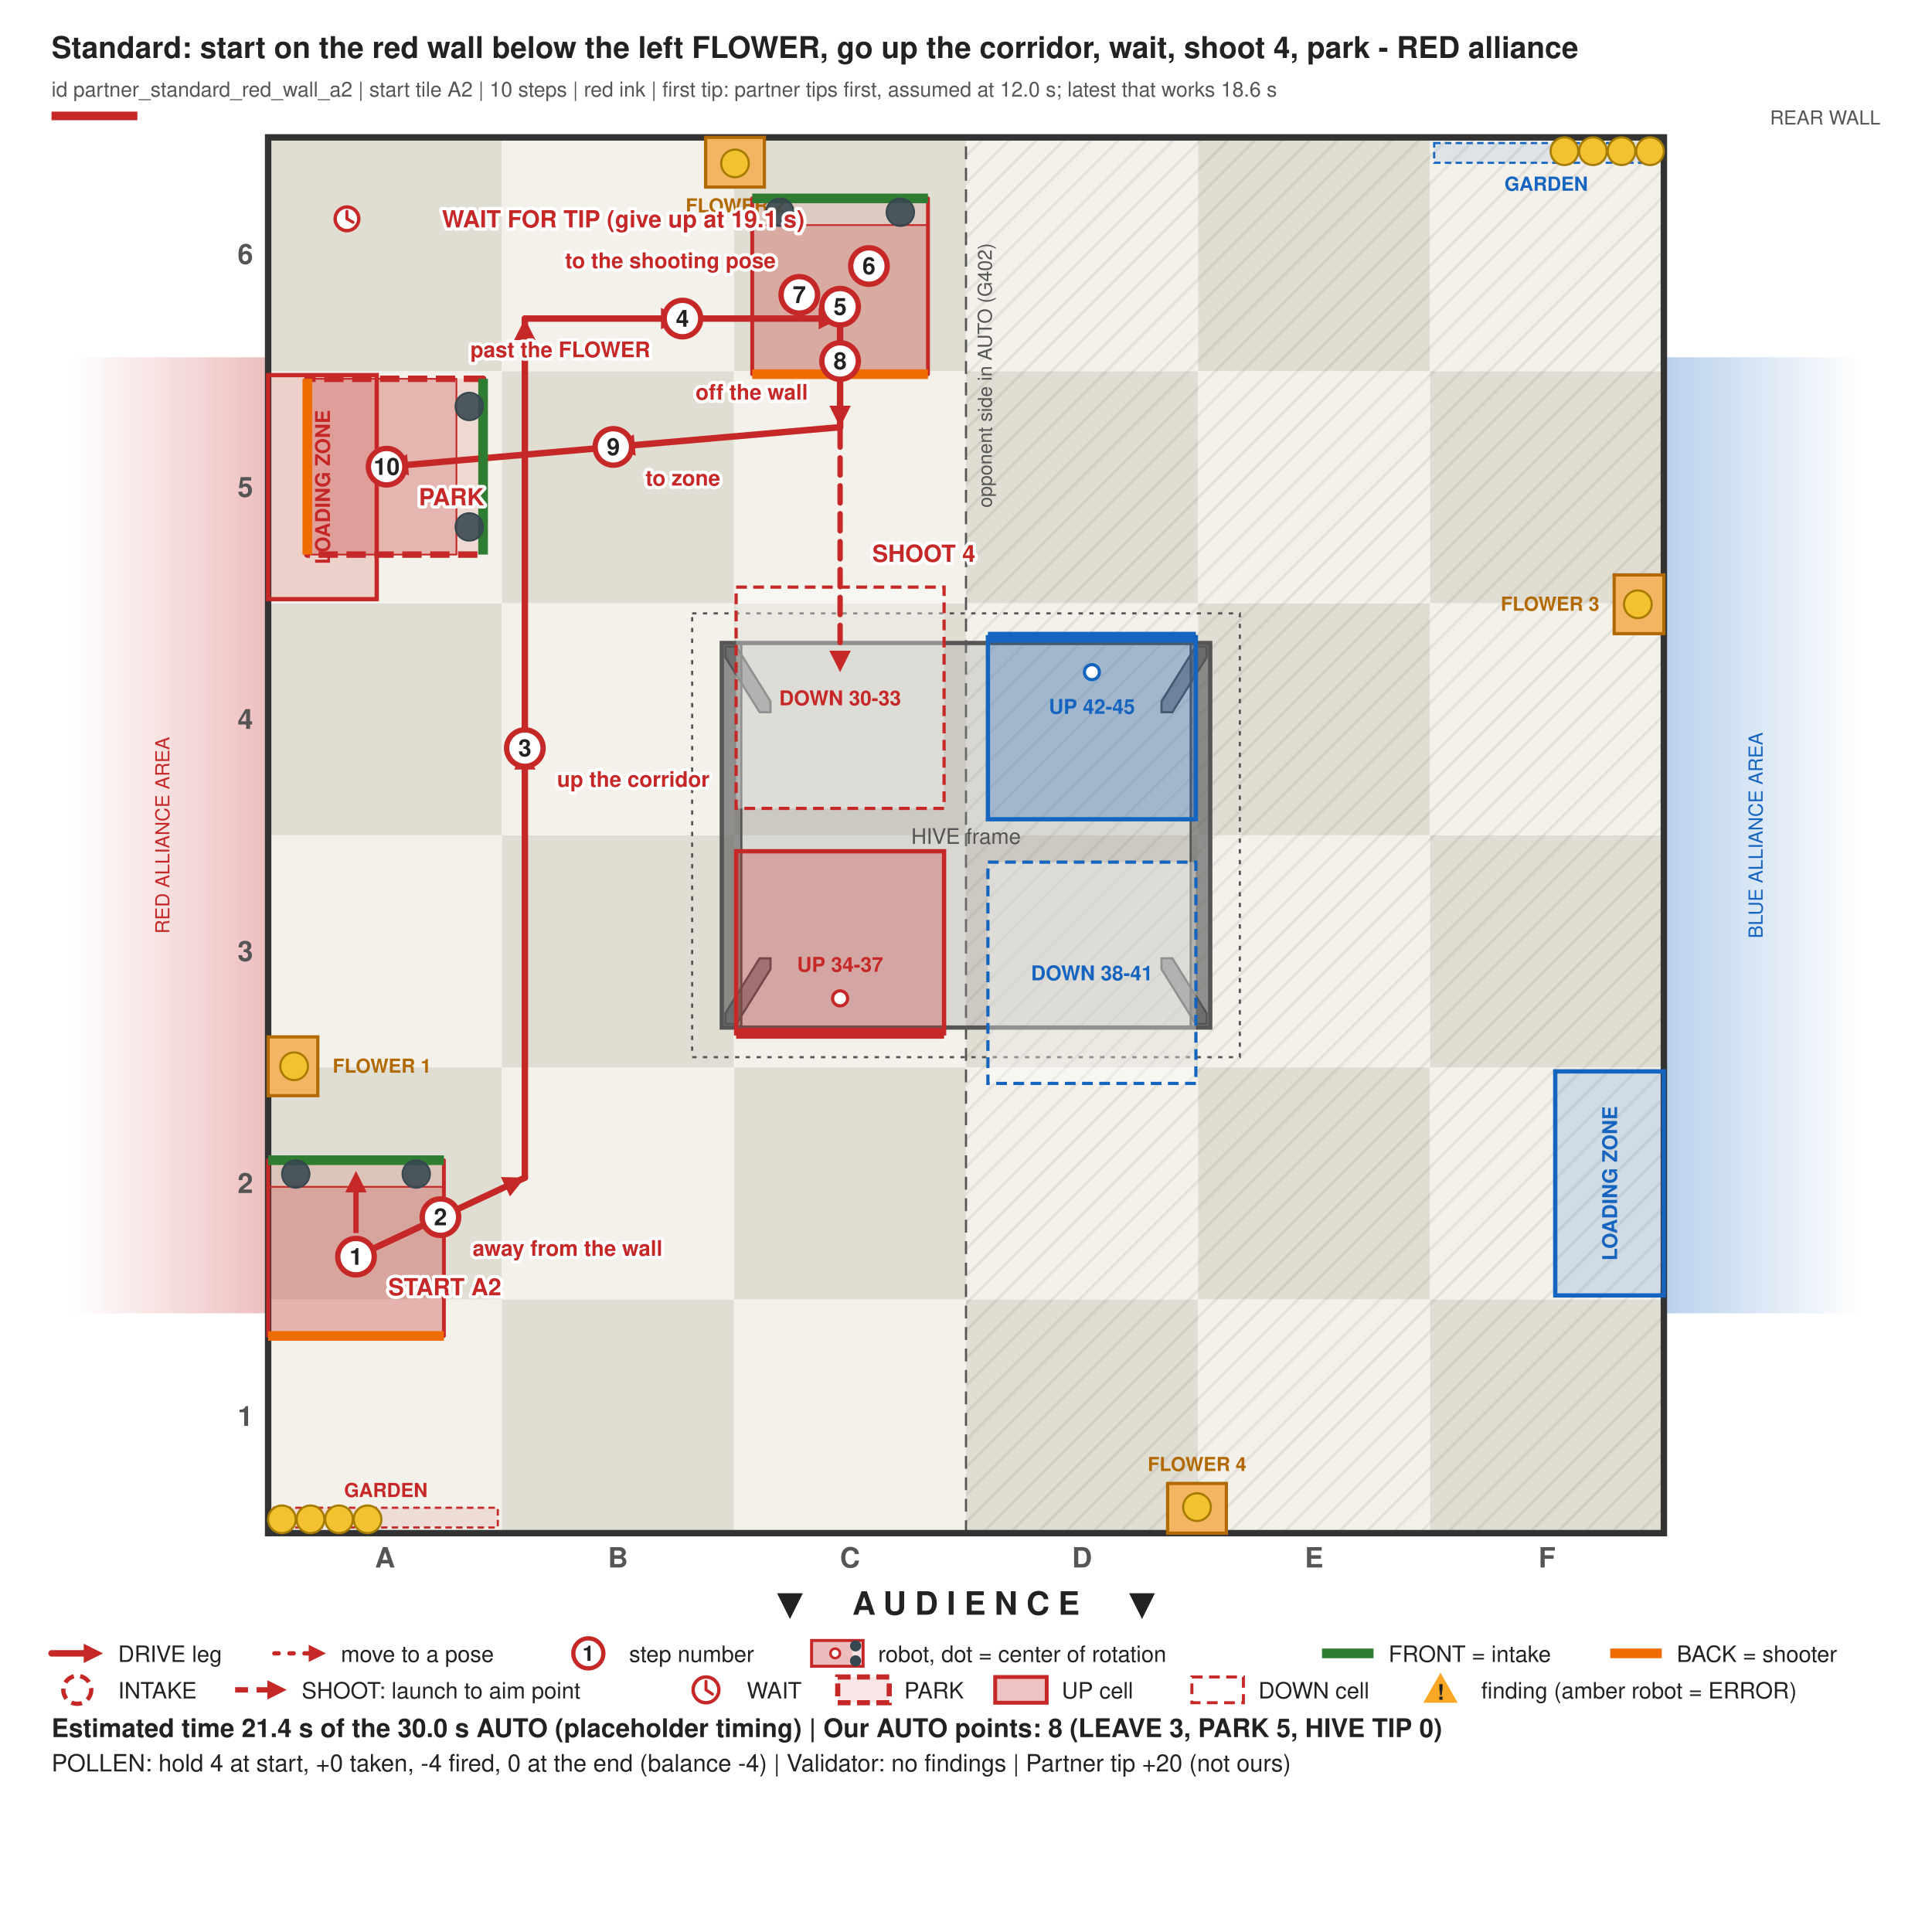
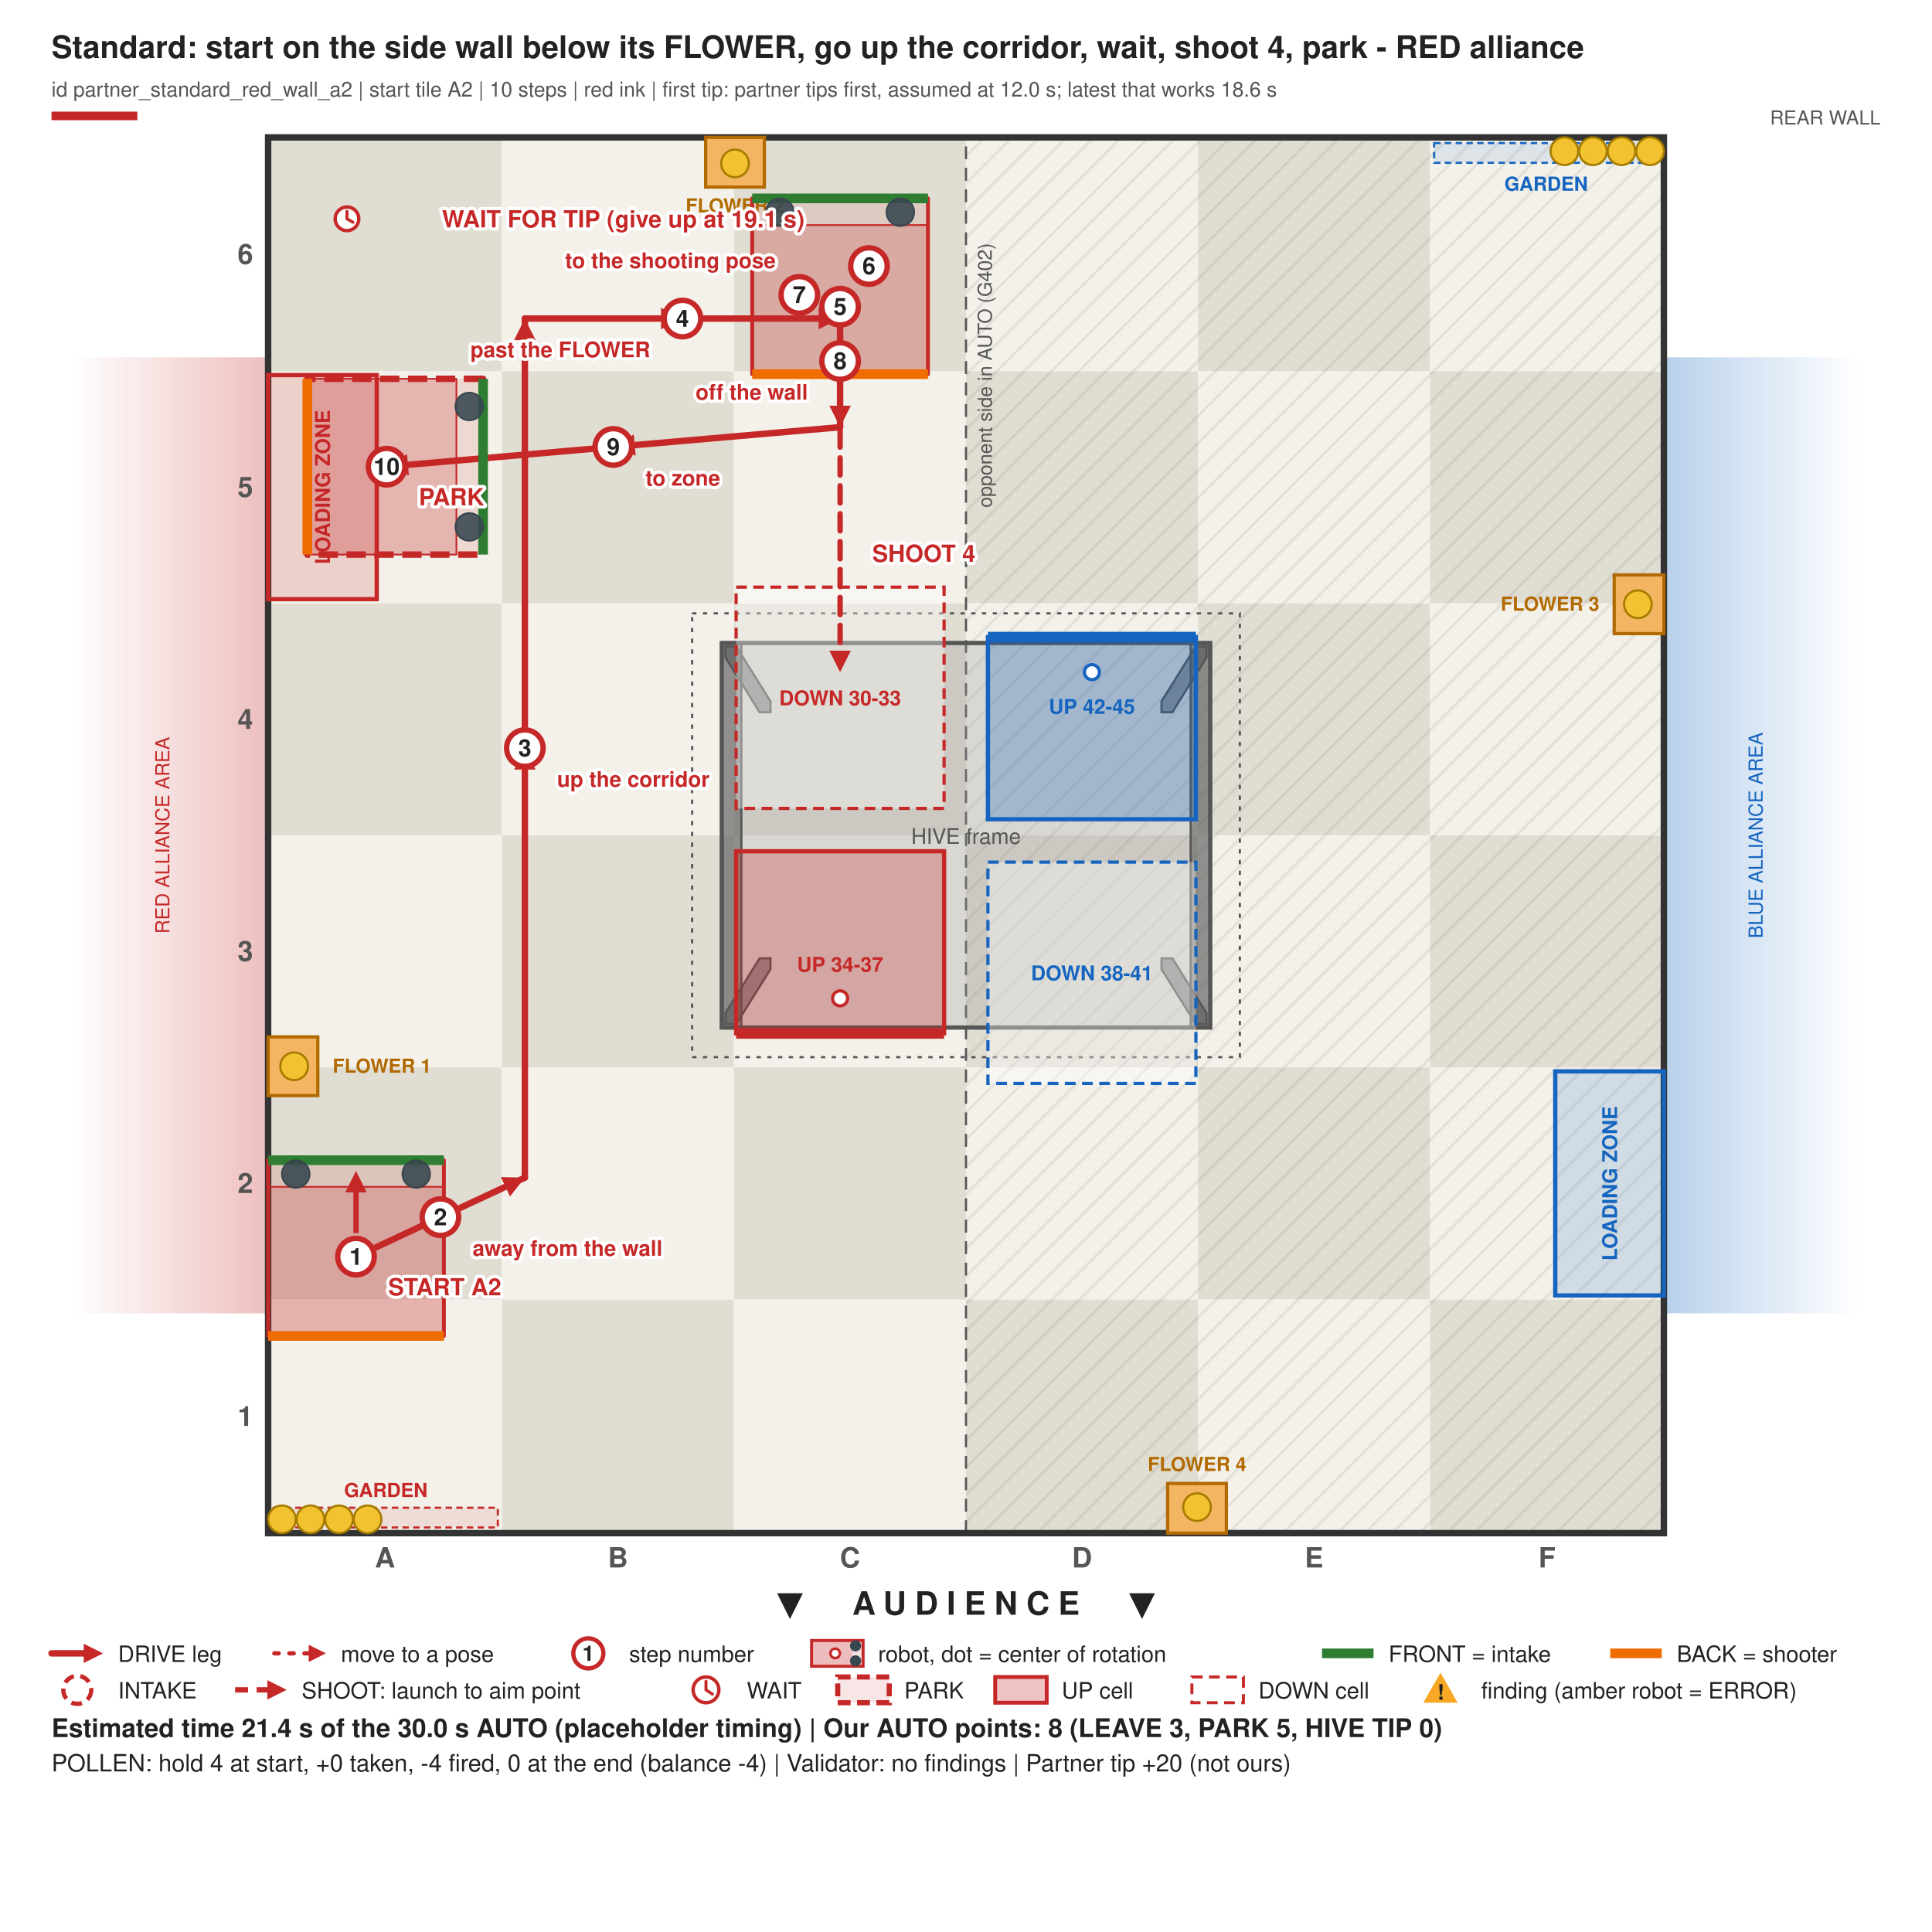
<svg xmlns="http://www.w3.org/2000/svg" viewBox="0 0 900 900" width="900" height="900" role="img" aria-labelledby="svg-title svg-desc" font-family="Helvetica, Arial, sans-serif">
  <defs>
    <linearGradient id="area-red" x1="1" y1="0" x2="0" y2="0">
      <stop offset="0" stop-color="#c62828" stop-opacity="0.30" />
      <stop offset="1" stop-color="#c62828" stop-opacity="0" />
    </linearGradient>
    <linearGradient id="area-blue" x1="0" y1="0" x2="1" y2="0">
      <stop offset="0" stop-color="#1565c0" stop-opacity="0.30" />
      <stop offset="1" stop-color="#1565c0" stop-opacity="0" />
    </linearGradient>
    <pattern id="opponent-hatch" width="9" height="9" patternUnits="userSpaceOnUse" patternTransform="rotate(45)">
      <line x1="0" y1="0" x2="0" y2="9" stroke="#000000" stroke-opacity="0.07" stroke-width="2.5" />
    </pattern>
  </defs>
  <rect id="background" x="0" y="0" width="900" height="900" fill="#ffffff" />
-   <text id="title" x="24" y="27" font-size="13.96" font-weight="bold" fill="#222222">Standard: start on the red wall below the left FLOWER, go up the corridor, wait, shoot 4, park - RED alliance</text>
+   <text id="title" x="24" y="27" font-size="14.49" font-weight="bold" fill="#222222">Standard: start on the side wall below its FLOWER, go up the corridor, wait, shoot 4, park - RED alliance</text>
  <text id="subtitle" x="24" y="45" font-size="9.6" fill="#555555">id partner_standard_red_wall_a2  |  start tile A2  |  10 steps  |  red ink  |  first tip: partner tips first, assumed at 12.0 s; latest that works 18.6 s</text>
  <rect x="24" y="52" width="40" height="4" fill="#c62828" />
  <g id="field">
    <rect class="alliance-area" data-alliance="RED" x="32.9" y="166.43" width="92" height="445.37" fill="url(#area-red)" />
    <rect class="alliance-area" data-alliance="BLUE" x="775.1" y="166.43" width="92" height="445.37" fill="url(#area-blue)" />
    <text x="78.9" y="389.12" font-size="9" fill="#c62828" text-anchor="middle" transform="rotate(-90 78.9 389.12)">RED ALLIANCE AREA</text>
    <text x="821.1" y="389.12" font-size="9" fill="#1565c0" text-anchor="middle" transform="rotate(-90 821.1 389.12)">BLUE ALLIANCE AREA</text>
    <rect class="tile" data-tile="A1" x="124.9" y="605.3" width="108.9" height="108.9" fill="#f3f1ea" />
    <rect class="tile" data-tile="A2" x="124.9" y="497.2" width="108.9" height="108.1" fill="#e0ddd2" />
    <rect class="tile" data-tile="A3" x="124.9" y="389.1" width="108.9" height="108.1" fill="#f3f1ea" />
    <rect class="tile" data-tile="A4" x="124.9" y="281" width="108.9" height="108.1" fill="#e0ddd2" />
    <rect class="tile" data-tile="A5" x="124.9" y="172.9" width="108.9" height="108.1" fill="#f3f1ea" />
    <rect class="tile" data-tile="A6" x="124.9" y="64" width="108.9" height="108.9" fill="#e0ddd2" />
    <rect class="tile" data-tile="B1" x="233.8" y="605.3" width="108.1" height="108.9" fill="#e0ddd2" />
    <rect class="tile" data-tile="B2" x="233.8" y="497.2" width="108.1" height="108.1" fill="#f3f1ea" />
    <rect class="tile" data-tile="B3" x="233.8" y="389.1" width="108.1" height="108.1" fill="#e0ddd2" />
    <rect class="tile" data-tile="B4" x="233.8" y="281" width="108.1" height="108.1" fill="#f3f1ea" />
    <rect class="tile" data-tile="B5" x="233.8" y="172.9" width="108.1" height="108.1" fill="#e0ddd2" />
    <rect class="tile" data-tile="B6" x="233.8" y="64" width="108.1" height="108.9" fill="#f3f1ea" />
    <rect class="tile" data-tile="C1" x="341.9" y="605.3" width="108.1" height="108.9" fill="#f3f1ea" />
    <rect class="tile" data-tile="C2" x="341.9" y="497.2" width="108.1" height="108.1" fill="#e0ddd2" />
    <rect class="tile" data-tile="C3" x="341.9" y="389.1" width="108.1" height="108.1" fill="#f3f1ea" />
    <rect class="tile" data-tile="C4" x="341.9" y="281" width="108.1" height="108.1" fill="#e0ddd2" />
    <rect class="tile" data-tile="C5" x="341.9" y="172.9" width="108.1" height="108.1" fill="#f3f1ea" />
    <rect class="tile" data-tile="C6" x="341.9" y="64" width="108.1" height="108.9" fill="#e0ddd2" />
    <rect class="tile" data-tile="D1" x="450" y="605.3" width="108.1" height="108.9" fill="#e0ddd2" />
    <rect class="tile" data-tile="D2" x="450" y="497.2" width="108.1" height="108.1" fill="#f3f1ea" />
    <rect class="tile" data-tile="D3" x="450" y="389.1" width="108.1" height="108.1" fill="#e0ddd2" />
    <rect class="tile" data-tile="D4" x="450" y="281" width="108.1" height="108.1" fill="#f3f1ea" />
    <rect class="tile" data-tile="D5" x="450" y="172.9" width="108.1" height="108.1" fill="#e0ddd2" />
    <rect class="tile" data-tile="D6" x="450" y="64" width="108.1" height="108.9" fill="#f3f1ea" />
    <rect class="tile" data-tile="E1" x="558.1" y="605.3" width="108.1" height="108.9" fill="#f3f1ea" />
    <rect class="tile" data-tile="E2" x="558.1" y="497.2" width="108.1" height="108.1" fill="#e0ddd2" />
    <rect class="tile" data-tile="E3" x="558.1" y="389.1" width="108.1" height="108.1" fill="#f3f1ea" />
    <rect class="tile" data-tile="E4" x="558.1" y="281" width="108.1" height="108.1" fill="#e0ddd2" />
    <rect class="tile" data-tile="E5" x="558.1" y="172.9" width="108.1" height="108.1" fill="#f3f1ea" />
    <rect class="tile" data-tile="E6" x="558.1" y="64" width="108.1" height="108.9" fill="#e0ddd2" />
    <rect class="tile" data-tile="F1" x="666.2" y="605.3" width="108.9" height="108.9" fill="#e0ddd2" />
    <rect class="tile" data-tile="F2" x="666.2" y="497.2" width="108.9" height="108.1" fill="#f3f1ea" />
    <rect class="tile" data-tile="F3" x="666.2" y="389.1" width="108.9" height="108.1" fill="#e0ddd2" />
    <rect class="tile" data-tile="F4" x="666.2" y="281" width="108.9" height="108.1" fill="#f3f1ea" />
    <rect class="tile" data-tile="F5" x="666.2" y="172.9" width="108.9" height="108.1" fill="#e0ddd2" />
    <rect class="tile" data-tile="F6" x="666.2" y="64" width="108.9" height="108.9" fill="#f3f1ea" />
    <rect id="opponent-side" x="450" y="64" width="325.1" height="650.2" fill="url(#opponent-hatch)" />
    <line id="side-line" x1="450" y1="714.2" x2="450" y2="64" stroke="#555555" stroke-width="1" stroke-dasharray="6 4" />
    <text id="opponent-label" x="462" y="174.86" font-size="9" fill="#555555" text-anchor="middle" transform="rotate(-90 462 174.86)">opponent side in AUTO (G402)</text>
    <text class="tile-label" x="179.35" y="730.2" font-size="13" font-weight="bold" text-anchor="middle" fill="#555555">A</text>
    <text class="tile-label" x="287.85" y="730.2" font-size="13" font-weight="bold" text-anchor="middle" fill="#555555">B</text>
    <text class="tile-label" x="395.95" y="730.2" font-size="13" font-weight="bold" text-anchor="middle" fill="#555555">C</text>
    <text class="tile-label" x="504.05" y="730.2" font-size="13" font-weight="bold" text-anchor="middle" fill="#555555">D</text>
    <text class="tile-label" x="612.15" y="730.2" font-size="13" font-weight="bold" text-anchor="middle" fill="#555555">E</text>
    <text class="tile-label" x="720.65" y="730.2" font-size="13" font-weight="bold" text-anchor="middle" fill="#555555">F</text>
    <text class="tile-label" x="117.9" y="664.25" font-size="13" font-weight="bold" text-anchor="end" fill="#555555">1</text>
    <text class="tile-label" x="117.9" y="555.75" font-size="13" font-weight="bold" text-anchor="end" fill="#555555">2</text>
    <text class="tile-label" x="117.9" y="447.65" font-size="13" font-weight="bold" text-anchor="end" fill="#555555">3</text>
    <text class="tile-label" x="117.9" y="339.55" font-size="13" font-weight="bold" text-anchor="end" fill="#555555">4</text>
    <text class="tile-label" x="117.9" y="231.45" font-size="13" font-weight="bold" text-anchor="end" fill="#555555">5</text>
    <text class="tile-label" x="117.9" y="122.95" font-size="13" font-weight="bold" text-anchor="end" fill="#555555">6</text>
    <rect id="field-border" x="124.9" y="64" width="650.2" height="650.2" fill="none" stroke="#333333" stroke-width="3" />
  </g>
  <g id="structures">
    <rect id="hive-frame" x="336.23" y="299.53" width="227.54" height="179.14" fill="#9a9a9a" fill-opacity="0.30" stroke="#555555" stroke-width="2" />
    <rect id="hive-keepout" x="322.43" y="285.73" width="255.14" height="206.74" fill="none" stroke="#555555" stroke-width="1" stroke-dasharray="2 3" />
    <g id="hive-solid">
      <polygon class="hive-foot" points="336.23,478.67 345.35,478.67 345.35,299.53 336.23,299.53" fill="#555555" fill-opacity="0.55" stroke="#555555" stroke-width="1" />
      <polygon class="hive-foot" points="554.65,478.67 563.77,478.67 563.77,299.53 554.65,299.53" fill="#555555" fill-opacity="0.55" stroke="#555555" stroke-width="1" />
      <polygon class="hive-foot" points="337.94,477.01 343,477.01 358.92,451.48 358.92,446.42 353.86,446.42 337.94,471.95" fill="#555555" fill-opacity="0.55" stroke="#555555" stroke-width="1" />
      <polygon class="hive-foot" points="337.94,306.25 353.86,331.78 358.92,331.78 358.92,326.72 343,301.19 337.94,301.19" fill="#555555" fill-opacity="0.55" stroke="#555555" stroke-width="1" />
      <polygon class="hive-foot" points="541.08,451.48 557,477.01 562.06,477.01 562.06,471.95 546.14,446.42 541.08,446.42" fill="#555555" fill-opacity="0.55" stroke="#555555" stroke-width="1" />
      <polygon class="hive-foot" points="541.08,331.78 546.14,331.78 562.06,306.25 562.06,301.19 557,301.19 541.08,326.72" fill="#555555" fill-opacity="0.55" stroke="#555555" stroke-width="1" />
    </g>
    <text x="450" y="393.1" font-size="10" fill="#555555" text-anchor="middle">HIVE frame</text>
    <g class="hive" data-alliance="RED">
      <g class="cell cell-down" data-alliance="RED" data-side="REAR">
        <rect x="342.91" y="273.5" width="96.88" height="103.09" fill="#ffffff" fill-opacity="0.35" stroke="#c62828" stroke-width="1.5" stroke-dasharray="5 3" />
        <text x="391.35" y="328.55" font-size="9.5" font-weight="bold" fill="#c62828" text-anchor="middle">DOWN 30-33</text>
      </g>
      <g class="cell cell-up" data-alliance="RED" data-side="AUDIENCE">
        <rect x="342.91" y="396.55" width="96.88" height="84.82" fill="#c62828" fill-opacity="0.28" stroke="#c62828" stroke-width="2" />
        <line class="cell-opening" x1="342.91" y1="481.38" x2="439.79" y2="481.38" stroke="#c62828" stroke-width="5" />
        <circle class="aim-point" cx="391.35" cy="465.08" r="3.5" fill="#ffffff" stroke="#c62828" stroke-width="1.5" />
        <text x="391.35" y="452.68" font-size="9.5" font-weight="bold" fill="#c62828" text-anchor="middle">UP 34-37</text>
      </g>
    </g>
    <g class="hive" data-alliance="BLUE">
      <g class="cell cell-down" data-alliance="BLUE" data-side="AUDIENCE">
        <rect x="460.21" y="401.61" width="96.88" height="103.09" fill="#ffffff" fill-opacity="0.35" stroke="#1565c0" stroke-width="1.5" stroke-dasharray="5 3" />
        <text x="508.65" y="456.66" font-size="9.5" font-weight="bold" fill="#1565c0" text-anchor="middle">DOWN 38-41</text>
      </g>
      <g class="cell cell-up" data-alliance="BLUE" data-side="REAR">
        <rect x="460.21" y="296.82" width="96.88" height="84.82" fill="#1565c0" fill-opacity="0.28" stroke="#1565c0" stroke-width="2" />
        <line class="cell-opening" x1="460.21" y1="296.82" x2="557.09" y2="296.82" stroke="#1565c0" stroke-width="5" />
        <circle class="aim-point" cx="508.65" cy="313.12" r="3.5" fill="#ffffff" stroke="#1565c0" stroke-width="1.5" />
        <text x="508.65" y="332.52" font-size="9.5" font-weight="bold" fill="#1565c0" text-anchor="middle">UP 42-45</text>
      </g>
    </g>
    <g class="flower" data-flower="1">
      <rect x="124.9" y="483.02" width="23.15" height="27.37" fill="#f3b562" stroke="#b26a00" stroke-width="1.5" />
      <circle cx="137.02" cy="496.71" r="6.44" fill="#f2c230" stroke="#a67c00" stroke-width="1" />
      <text x="154.95" y="499.71" font-size="9" fill="#b26a00" font-weight="bold" text-anchor="start">FLOWER 1</text>
    </g>
    <g class="flower" data-flower="2">
      <rect x="328.71" y="64" width="27.37" height="23.15" fill="#f3b562" stroke="#b26a00" stroke-width="1.5" />
      <circle cx="342.39" cy="76.12" r="6.44" fill="#f2c230" stroke="#a67c00" stroke-width="1" />
      <text x="342.39" y="98.95" font-size="9" fill="#b26a00" font-weight="bold" text-anchor="middle">FLOWER 2</text>
    </g>
    <g class="flower" data-flower="3">
      <rect x="751.95" y="267.81" width="23.15" height="27.37" fill="#f3b562" stroke="#b26a00" stroke-width="1.5" />
      <circle cx="762.98" cy="281.49" r="6.44" fill="#f2c230" stroke="#a67c00" stroke-width="1" />
      <text x="745.05" y="284.49" font-size="9" fill="#b26a00" font-weight="bold" text-anchor="end">FLOWER 3</text>
    </g>
    <g class="flower" data-flower="4">
      <rect x="543.92" y="691.05" width="27.37" height="23.15" fill="#f3b562" stroke="#b26a00" stroke-width="1.5" />
      <circle cx="557.61" cy="702.08" r="6.44" fill="#f2c230" stroke="#a67c00" stroke-width="1" />
      <text x="557.61" y="685.25" font-size="9" fill="#b26a00" font-weight="bold" text-anchor="middle">FLOWER 4</text>
    </g>
    <g class="garden" data-alliance="RED">
      <rect x="127.54" y="702.36" width="104.37" height="9.2" fill="#c62828" fill-opacity="0.10" stroke="#c62828" stroke-width="1" stroke-dasharray="3 2" />
      <circle class="pollen" cx="131.34" cy="707.76" r="6.44" fill="#f2c230" stroke="#a67c00" stroke-width="1" />
      <circle class="pollen" cx="144.63" cy="707.76" r="6.44" fill="#f2c230" stroke="#a67c00" stroke-width="1" />
      <circle class="pollen" cx="157.93" cy="707.76" r="6.44" fill="#f2c230" stroke="#a67c00" stroke-width="1" />
      <circle class="pollen" cx="171.22" cy="707.76" r="6.44" fill="#f2c230" stroke="#a67c00" stroke-width="1" />
      <text x="179.73" y="697.36" font-size="9" fill="#c62828" text-anchor="middle" font-weight="bold">GARDEN</text>
    </g>
    <g class="loading-zone" data-alliance="RED">
      <rect x="124.9" y="174.74" width="50.6" height="104.37" fill="#c62828" fill-opacity="0.16" stroke="#c62828" stroke-width="2" />
      <text x="150.2" y="230.43" font-size="9.5" font-weight="bold" fill="#c62828" text-anchor="middle" transform="rotate(-90 150.2 226.93)">LOADING ZONE</text>
    </g>
    <g class="garden" data-alliance="BLUE">
      <rect x="668.09" y="66.64" width="104.37" height="9.2" fill="#1565c0" fill-opacity="0.10" stroke="#1565c0" stroke-width="1" stroke-dasharray="3 2" />
      <circle class="pollen" cx="768.66" cy="70.44" r="6.44" fill="#f2c230" stroke="#a67c00" stroke-width="1" />
      <circle class="pollen" cx="755.37" cy="70.44" r="6.44" fill="#f2c230" stroke="#a67c00" stroke-width="1" />
      <circle class="pollen" cx="742.07" cy="70.44" r="6.44" fill="#f2c230" stroke="#a67c00" stroke-width="1" />
      <circle class="pollen" cx="728.78" cy="70.44" r="6.44" fill="#f2c230" stroke="#a67c00" stroke-width="1" />
      <text x="720.27" y="88.84" font-size="9" fill="#1565c0" text-anchor="middle" font-weight="bold">GARDEN</text>
    </g>
    <g class="loading-zone" data-alliance="BLUE">
      <rect x="724.5" y="499.09" width="50.6" height="104.37" fill="#1565c0" fill-opacity="0.16" stroke="#1565c0" stroke-width="2" />
      <text x="749.8" y="554.77" font-size="9.5" font-weight="bold" fill="#1565c0" text-anchor="middle" transform="rotate(-90 749.8 551.27)">LOADING ZONE</text>
    </g>
    <text id="audience-label" x="450" y="752.2" font-size="15" font-weight="bold" letter-spacing="4" text-anchor="middle" fill="#222222">AUDIENCE</text>
    <polygon class="compass-arrow" points="362,742.2 374,742.2 368,754.2" fill="#222222" />
    <polygon class="compass-arrow" points="526,742.2 538,742.2 532,754.2" fill="#222222" />
    <text x="876" y="58" font-size="9" fill="#555555" text-anchor="end">REAR WALL</text>
  </g>
  <g id="route" data-ink="#c62828" data-alliance="RED" data-route="partner_standard_red_wall_a2">
    <g class="drive-leg" data-step="2" data-mode="CONSTANT">
      <path class="leg" d="M 165.84 585.4 L 244.5 548.6" fill="none" stroke="#c62828" stroke-width="3" stroke-linecap="round" stroke-linejoin="round" />
      <polygon class="arrowhead" points="244.5,548.6 237.56,557.37 233.32,548.31" fill="#c62828" />
    </g>
    <g class="drive-leg" data-step="3" data-mode="CONSTANT">
      <path class="leg" d="M 244.5 548.6 L 244.5 148.4" fill="none" stroke="#c62828" stroke-width="3" stroke-linecap="round" stroke-linejoin="round" />
      <polygon class="arrowhead" points="244.5,348.5 249.5,358.5 239.5,358.5" fill="#c62828" />
      <polygon class="arrowhead" points="244.5,148.4 249.5,158.4 239.5,158.4" fill="#c62828" />
    </g>
    <g class="drive-leg" data-step="4" data-mode="CONSTANT">
      <path class="leg" d="M 244.5 148.4 L 391.35 148.4" fill="none" stroke="#c62828" stroke-width="3" stroke-linecap="round" stroke-linejoin="round" />
      <polygon class="arrowhead" points="317.92,148.4 307.92,153.4 307.92,143.4" fill="#c62828" />
      <polygon class="arrowhead" points="391.35,148.4 381.35,153.4 381.35,143.4" fill="#c62828" />
    </g>
    <g class="drive-leg" data-step="5" data-mode="CONSTANT">
      <path class="leg" d="M 391.35 148.4 L 391.35 137.36" fill="none" stroke="#c62828" stroke-width="3" stroke-linecap="round" stroke-linejoin="round" />
      <polygon class="arrowhead" points="391.35,137.36 396.35,147.36 386.35,147.36" fill="#c62828" />
    </g>
    <g class="drive-leg" data-step="8" data-mode="CONSTANT">
      <path class="leg" d="M 391.35 137.36 L 391.35 199" fill="none" stroke="#c62828" stroke-width="3" stroke-linecap="round" stroke-linejoin="round" />
      <polygon class="arrowhead" points="391.35,199 386.35,189 396.35,189" fill="#c62828" />
    </g>
    <g class="drive-leg" data-step="9" data-mode="LINEAR">
      <path class="leg" d="M 391.35 199 L 180.1 217.4" fill="none" stroke="#c62828" stroke-width="3" stroke-linecap="round" stroke-linejoin="round" />
      <polygon class="arrowhead" points="285.72,208.2 295.25,202.35 296.12,212.31" fill="#c62828" />
      <polygon class="arrowhead" points="180.1,217.4 189.63,211.55 190.5,221.51" fill="#c62828" />
    </g>
    <g id="start-footprint" class="footprint start" data-step="1">
      <polygon class="outline" points="124.9,540.46 124.9,622.34 206.78,622.34 206.78,540.46" fill="#c62828" fill-opacity="0.14" stroke="#c62828" stroke-width="1.8" stroke-linejoin="round" />
      <polygon class="chassis" points="124.9,552.88 124.9,622.34 206.78,622.34 206.78,552.88" fill="#c62828" fill-opacity="0.2" stroke="#c62828" stroke-width="0.8" stroke-linejoin="round" />
      <line class="front-edge" x1="124.9" y1="540.46" x2="206.78" y2="540.46" stroke="#2e7d32" stroke-width="4.5" />
      <line class="back-edge" x1="124.9" y1="622.34" x2="206.78" y2="622.34" stroke="#ef6c00" stroke-width="4.5" />
      <circle class="wheel" data-wheel="LEFT" cx="137.78" cy="546.9" r="6.44" fill="#37474f" fill-opacity="0.88" stroke="#37474f" stroke-width="0.8" />
      <circle class="wheel" data-wheel="RIGHT" cx="193.9" cy="546.9" r="6.44" fill="#37474f" fill-opacity="0.88" stroke="#37474f" stroke-width="0.8" />
      <g class="pose-point" data-x="8.9" data-y="28">
        <circle cx="165.84" cy="585.4" r="3.4" fill="#ffffff" fill-opacity="0.92" stroke="#c62828" stroke-width="1.6" />
        <line x1="162.44" y1="585.4" x2="169.24" y2="585.4" stroke="#c62828" stroke-width="1" />
        <line x1="165.84" y1="582" x2="165.84" y2="588.8" stroke="#c62828" stroke-width="1" />
      </g>
      <line class="heading-arrow" x1="165.84" y1="574.4" x2="165.84" y2="553.46" stroke="#c62828" stroke-width="2.5" />
      <polygon class="arrowhead" points="165.84,545.46 170.84,555.46 160.84,555.46" fill="#c62828" />
    </g>
    <g class="shoot-pose" data-step="7" data-nominal="false">
      <polygon class="outline" points="350.41,92.42 350.41,174.3 432.29,174.3 432.29,92.42" fill="#c62828" fill-opacity="0.1" stroke="#c62828" stroke-width="1.8" stroke-linejoin="round" />
      <polygon class="chassis" points="350.41,104.84 350.41,174.3 432.29,174.3 432.29,104.84" fill="#c62828" fill-opacity="0.2" stroke="#c62828" stroke-width="0.8" stroke-linejoin="round" />
      <line class="front-edge" x1="350.41" y1="92.42" x2="432.29" y2="92.42" stroke="#2e7d32" stroke-width="4.5" />
      <line class="back-edge" x1="350.41" y1="174.3" x2="432.29" y2="174.3" stroke="#ef6c00" stroke-width="4.5" />
      <circle class="wheel" data-wheel="LEFT" cx="363.29" cy="98.86" r="6.44" fill="#37474f" fill-opacity="0.88" stroke="#37474f" stroke-width="0.8" />
      <circle class="wheel" data-wheel="RIGHT" cx="419.41" cy="98.86" r="6.44" fill="#37474f" fill-opacity="0.88" stroke="#37474f" stroke-width="0.8" />
      <g class="pose-point" data-x="57.92" data-y="125.4">
        <circle cx="391.35" cy="137.36" r="3.4" fill="#ffffff" fill-opacity="0.92" stroke="#c62828" stroke-width="1.6" />
        <line x1="387.95" y1="137.36" x2="394.75" y2="137.36" stroke="#c62828" stroke-width="1" />
        <line x1="391.35" y1="133.96" x2="391.35" y2="140.76" stroke="#c62828" stroke-width="1" />
      </g>
      <line class="shot" x1="391.35" y1="174.3" x2="391.35" y2="304.12" stroke="#c62828" stroke-width="2.5" stroke-dasharray="8 5" stroke-linecap="round" />
      <polygon class="arrowhead" points="391.35,313.12 386.35,303.12 396.35,303.12" fill="#c62828" />
    </g>
    <g class="park-outline" data-step="10">
      <polygon class="outline" points="225.04,176.46 143.16,176.46 143.16,258.34 225.04,258.34" fill="#c62828" fill-opacity="0.12" stroke="#c62828" stroke-width="3" stroke-dasharray="9 4" stroke-linejoin="round" />
      <polygon class="chassis" points="212.62,176.46 143.16,176.46 143.16,258.34 212.62,258.34" fill="#c62828" fill-opacity="0.2" stroke="#c62828" stroke-width="0.8" stroke-linejoin="round" />
      <line class="front-edge" x1="225.04" y1="176.46" x2="225.04" y2="258.34" stroke="#2e7d32" stroke-width="4.5" />
      <line class="back-edge" x1="143.16" y1="176.46" x2="143.16" y2="258.34" stroke="#ef6c00" stroke-width="4.5" />
      <circle class="wheel" data-wheel="LEFT" cx="218.6" cy="189.34" r="6.44" fill="#37474f" fill-opacity="0.88" stroke="#37474f" stroke-width="0.8" />
      <circle class="wheel" data-wheel="RIGHT" cx="218.6" cy="245.46" r="6.44" fill="#37474f" fill-opacity="0.88" stroke="#37474f" stroke-width="0.8" />
      <g class="pose-point" data-x="12" data-y="108">
        <circle cx="180.1" cy="217.4" r="3.4" fill="#ffffff" fill-opacity="0.92" stroke="#c62828" stroke-width="1.6" />
        <line x1="176.7" y1="217.4" x2="183.5" y2="217.4" stroke="#c62828" stroke-width="1" />
        <line x1="180.1" y1="214" x2="180.1" y2="220.8" stroke="#c62828" stroke-width="1" />
      </g>
    </g>
    <g id="badges">
      <g class="badge" data-step="1" data-kind="START">
        <circle cx="165.84" cy="585.4" r="8.5" fill="#ffffff" stroke="#c62828" stroke-width="2.5" />
        <text x="165.84" y="589.2" font-size="11" font-weight="bold" text-anchor="middle" fill="#222222">1</text>
      </g>
      <g class="badge" data-step="2" data-kind="DRIVE">
        <circle cx="205.17" cy="567" r="8.5" fill="#ffffff" stroke="#c62828" stroke-width="2.5" />
        <text x="205.17" y="570.8" font-size="11" font-weight="bold" text-anchor="middle" fill="#222222">2</text>
      </g>
      <g class="badge" data-step="3" data-kind="DRIVE">
        <circle cx="244.5" cy="348.5" r="8.5" fill="#ffffff" stroke="#c62828" stroke-width="2.5" />
        <text x="244.5" y="352.3" font-size="11" font-weight="bold" text-anchor="middle" fill="#222222">3</text>
      </g>
      <g class="badge" data-step="4" data-kind="DRIVE">
        <circle cx="317.92" cy="148.4" r="8.5" fill="#ffffff" stroke="#c62828" stroke-width="2.5" />
        <text x="317.92" y="152.2" font-size="11" font-weight="bold" text-anchor="middle" fill="#222222">4</text>
      </g>
      <g class="badge" data-step="5" data-kind="DRIVE">
        <circle cx="391.35" cy="142.88" r="8.5" fill="#ffffff" stroke="#c62828" stroke-width="2.5" />
        <text x="391.35" y="146.68" font-size="11" font-weight="bold" text-anchor="middle" fill="#222222">5</text>
      </g>
      <g class="badge" data-step="6" data-kind="WAIT_FOR_TIP">
        <circle cx="404.79" cy="123.93" r="8.5" fill="#ffffff" stroke="#c62828" stroke-width="2.5" />
        <text x="404.79" y="127.73" font-size="11" font-weight="bold" text-anchor="middle" fill="#222222">6</text>
      </g>
      <g class="badge" data-step="7" data-kind="SHOOT">
        <circle cx="372.35" cy="137.36" r="8.5" fill="#ffffff" stroke="#c62828" stroke-width="2.5" />
        <text x="372.35" y="141.16" font-size="11" font-weight="bold" text-anchor="middle" fill="#222222">7</text>
      </g>
      <g class="badge" data-step="8" data-kind="DRIVE">
        <circle cx="391.35" cy="168.18" r="8.5" fill="#ffffff" stroke="#c62828" stroke-width="2.5" />
        <text x="391.35" y="171.98" font-size="11" font-weight="bold" text-anchor="middle" fill="#222222">8</text>
      </g>
      <g class="badge" data-step="9" data-kind="DRIVE">
        <circle cx="285.72" cy="208.2" r="8.5" fill="#ffffff" stroke="#c62828" stroke-width="2.5" />
        <text x="285.72" y="212" font-size="11" font-weight="bold" text-anchor="middle" fill="#222222">9</text>
      </g>
      <g class="badge" data-step="10" data-kind="PARK">
        <circle cx="180.1" cy="217.4" r="8.5" fill="#ffffff" stroke="#c62828" stroke-width="2.5" />
        <text x="180.1" y="221.2" font-size="11" font-weight="bold" text-anchor="middle" fill="#222222">10</text>
      </g>
    </g>
    <g id="step-labels">
      <text class="step-label" x="180.84" y="603.4" font-size="11" font-weight="bold" fill="#c62828" text-anchor="start" stroke="#ffffff" stroke-width="3" stroke-linejoin="round" paint-order="stroke">START A2</text>
      <text class="step-label" x="220.17" y="585" font-size="10" font-weight="bold" fill="#c62828" text-anchor="start" stroke="#ffffff" stroke-width="3" stroke-linejoin="round" paint-order="stroke">away from the wall</text>
      <text class="step-label" x="259.5" y="366.5" font-size="10" font-weight="bold" fill="#c62828" text-anchor="start" stroke="#ffffff" stroke-width="3" stroke-linejoin="round" paint-order="stroke">up the corridor</text>
      <text class="step-label" x="302.92" y="166.4" font-size="10" font-weight="bold" fill="#c62828" text-anchor="end" stroke="#ffffff" stroke-width="3" stroke-linejoin="round" paint-order="stroke">past the FLOWER</text>
      <text class="step-label" x="361.35" y="124.88" font-size="10" font-weight="bold" fill="#c62828" text-anchor="end" stroke="#ffffff" stroke-width="3" stroke-linejoin="round" paint-order="stroke">to the shooting pose</text>
      <g class="clock">
        <circle cx="161.63" cy="101.93" r="5.5" fill="#ffffff" stroke="#c62828" stroke-width="1.6" />
        <polyline points="161.63,98.43 161.63,101.93 164.43,103.53" fill="none" stroke="#c62828" stroke-width="1.4" stroke-linecap="round" />
      </g>
      <text class="step-label" x="374.79" y="105.93" font-size="11" font-weight="bold" fill="#c62828" text-anchor="end" stroke="#ffffff" stroke-width="3" stroke-linejoin="round" paint-order="stroke">WAIT FOR TIP (give up at 19.1 s)</text>
      <text class="step-label" x="406.35" y="261.71" font-size="11" font-weight="bold" fill="#c62828" text-anchor="start" stroke="#ffffff" stroke-width="3" stroke-linejoin="round" paint-order="stroke">SHOOT 4</text>
      <text class="step-label" x="376.35" y="186.18" font-size="10" font-weight="bold" fill="#c62828" text-anchor="end" stroke="#ffffff" stroke-width="3" stroke-linejoin="round" paint-order="stroke">off the wall</text>
      <text class="step-label" x="300.72" y="226.2" font-size="10" font-weight="bold" fill="#c62828" text-anchor="start" stroke="#ffffff" stroke-width="3" stroke-linejoin="round" paint-order="stroke">to zone</text>
      <text class="step-label" x="195.1" y="235.4" font-size="11" font-weight="bold" fill="#c62828" text-anchor="start" stroke="#ffffff" stroke-width="3" stroke-linejoin="round" paint-order="stroke">PARK</text>
    </g>
    <g id="issue-marks">
</g>
  </g>
  <g id="legend">
    <g class="legend-item" data-icon="drive">
      <line x1="24" y1="770.2" x2="40" y2="770.2" stroke="#c62828" stroke-width="3" stroke-linecap="round" />
      <polygon class="arrowhead" points="48,770.2 39,774.7 39,765.7" fill="#c62828" />
      <text x="55" y="774.2" font-size="10.5" fill="#222222">DRIVE leg</text>
    </g>
    <g class="legend-item" data-icon="approach">
      <line x1="127.81" y1="770.2" x2="143.81" y2="770.2" stroke="#c62828" stroke-width="2" stroke-dasharray="2 5" stroke-linecap="round" />
      <polygon class="arrowhead" points="151.81,770.2 143.81,774.2 143.81,766.2" fill="#c62828" />
      <text x="158.81" y="774.2" font-size="10.5" fill="#222222">move to a pose</text>
    </g>
    <g class="legend-item" data-icon="badge">
      <circle cx="274.07" cy="770.2" r="7" fill="#ffffff" stroke="#c62828" stroke-width="2" />
      <text x="274.07" y="773.7" font-size="10" font-weight="bold" text-anchor="middle" fill="#222222">1</text>
      <text x="293.07" y="774.2" font-size="10.5" fill="#222222">step number</text>
    </g>
    <g class="legend-item" data-icon="robot">
      <rect x="378.06" y="764.2" width="24" height="12" fill="#c62828" fill-opacity="0.14" stroke="#c62828" stroke-width="1.4" />
      <rect x="378.06" y="764.2" width="19" height="12" fill="#c62828" fill-opacity="0.2" />
      <circle cx="398.56" cy="766.7" r="2.6" fill="#37474f" />
      <circle cx="398.56" cy="773.7" r="2.6" fill="#37474f" />
      <circle cx="389.06" cy="770.2" r="2.2" fill="#ffffff" stroke="#c62828" stroke-width="1.2" />
      <text x="409.06" y="774.2" font-size="10.5" fill="#222222">robot, dot = center of rotation</text>
    </g>
    <g class="legend-item" data-icon="front">
      <line x1="615.85" y1="770.2" x2="639.85" y2="770.2" stroke="#2e7d32" stroke-width="4.5" />
      <text x="646.85" y="774.2" font-size="10.5" fill="#222222">FRONT = intake</text>
    </g>
    <g class="legend-item" data-icon="back">
      <line x1="750.11" y1="770.2" x2="774.11" y2="770.2" stroke="#ef6c00" stroke-width="4.5" />
      <text x="781.11" y="774.2" font-size="10.5" fill="#222222">BACK = shooter</text>
    </g>
    <g class="legend-item" data-icon="intake">
      <circle cx="36" cy="787.2" r="6.5" fill="none" stroke="#c62828" stroke-width="2" stroke-dasharray="5 3" />
      <text x="55" y="791.2" font-size="10.5" fill="#222222">INTAKE</text>
    </g>
    <g class="legend-item" data-icon="shoot">
      <line x1="109.54" y1="787.2" x2="125.54" y2="787.2" stroke="#c62828" stroke-width="2.5" stroke-dasharray="6 4" />
      <polygon class="arrowhead" points="133.54,787.2 124.54,791.7 124.54,782.7" fill="#c62828" />
      <text x="140.54" y="791.2" font-size="10.5" fill="#222222">SHOOT: launch to aim point</text>
    </g>
    <g class="legend-item" data-icon="wait">
      <circle cx="328.88" cy="787.2" r="6" fill="#ffffff" stroke="#c62828" stroke-width="1.6" />
      <polyline points="328.88,783.2 328.88,787.2 331.88,789.2" fill="none" stroke="#c62828" stroke-width="1.4" stroke-linecap="round" />
      <text x="347.88" y="791.2" font-size="10.5" fill="#222222">WAIT</text>
    </g>
    <g class="legend-item" data-icon="park">
      <rect x="390.24" y="781.2" width="24" height="12" fill="#c62828" fill-opacity="0.12" stroke="#c62828" stroke-width="2.4" stroke-dasharray="6 3" />
      <text x="421.24" y="791.2" font-size="10.5" fill="#222222">PARK</text>
    </g>
    <g class="legend-item" data-icon="up">
      <rect x="463.6" y="781.2" width="24" height="12" fill="#c62828" fill-opacity="0.28" stroke="#c62828" stroke-width="1.8" />
      <text x="494.6" y="791.2" font-size="10.5" fill="#222222">UP cell</text>
    </g>
    <g class="legend-item" data-icon="down">
      <rect x="555.23" y="781.2" width="24" height="12" fill="#ffffff" fill-opacity="0.35" stroke="#c62828" stroke-width="1.4" stroke-dasharray="5 3" />
      <text x="586.23" y="791.2" font-size="10.5" fill="#222222">DOWN cell</text>
    </g>
    <g class="legend-item" data-icon="issue">
      <polygon points="671.04,779.2 679.04,793.2 663.04,793.2" fill="#f9a825" />
      <text x="671.04" y="791.8" font-size="10" font-weight="bold" text-anchor="middle" fill="#222222">!</text>
      <text x="690.04" y="791.2" font-size="10.5" fill="#222222">finding (amber robot = ERROR)</text>
    </g>
  </g>
  <g id="footer">
    <text id="footer-metrics" x="24" y="809.2" font-size="12" font-weight="bold" fill="#222222">Estimated time 21.4 s of the 30.0 s AUTO (placeholder timing)   |   Our AUTO points: 8  (LEAVE 3, PARK 5, HIVE TIP 0)</text>
    <text id="footer-pollen" x="24" y="825.2" font-size="11.1" fill="#222222">POLLEN: hold 4 at start, +0 taken, -4 fired, 0 at the end (balance -4)   |   Validator: no findings   |   Partner tip +20 (not ours)</text>
  </g>
</svg>
